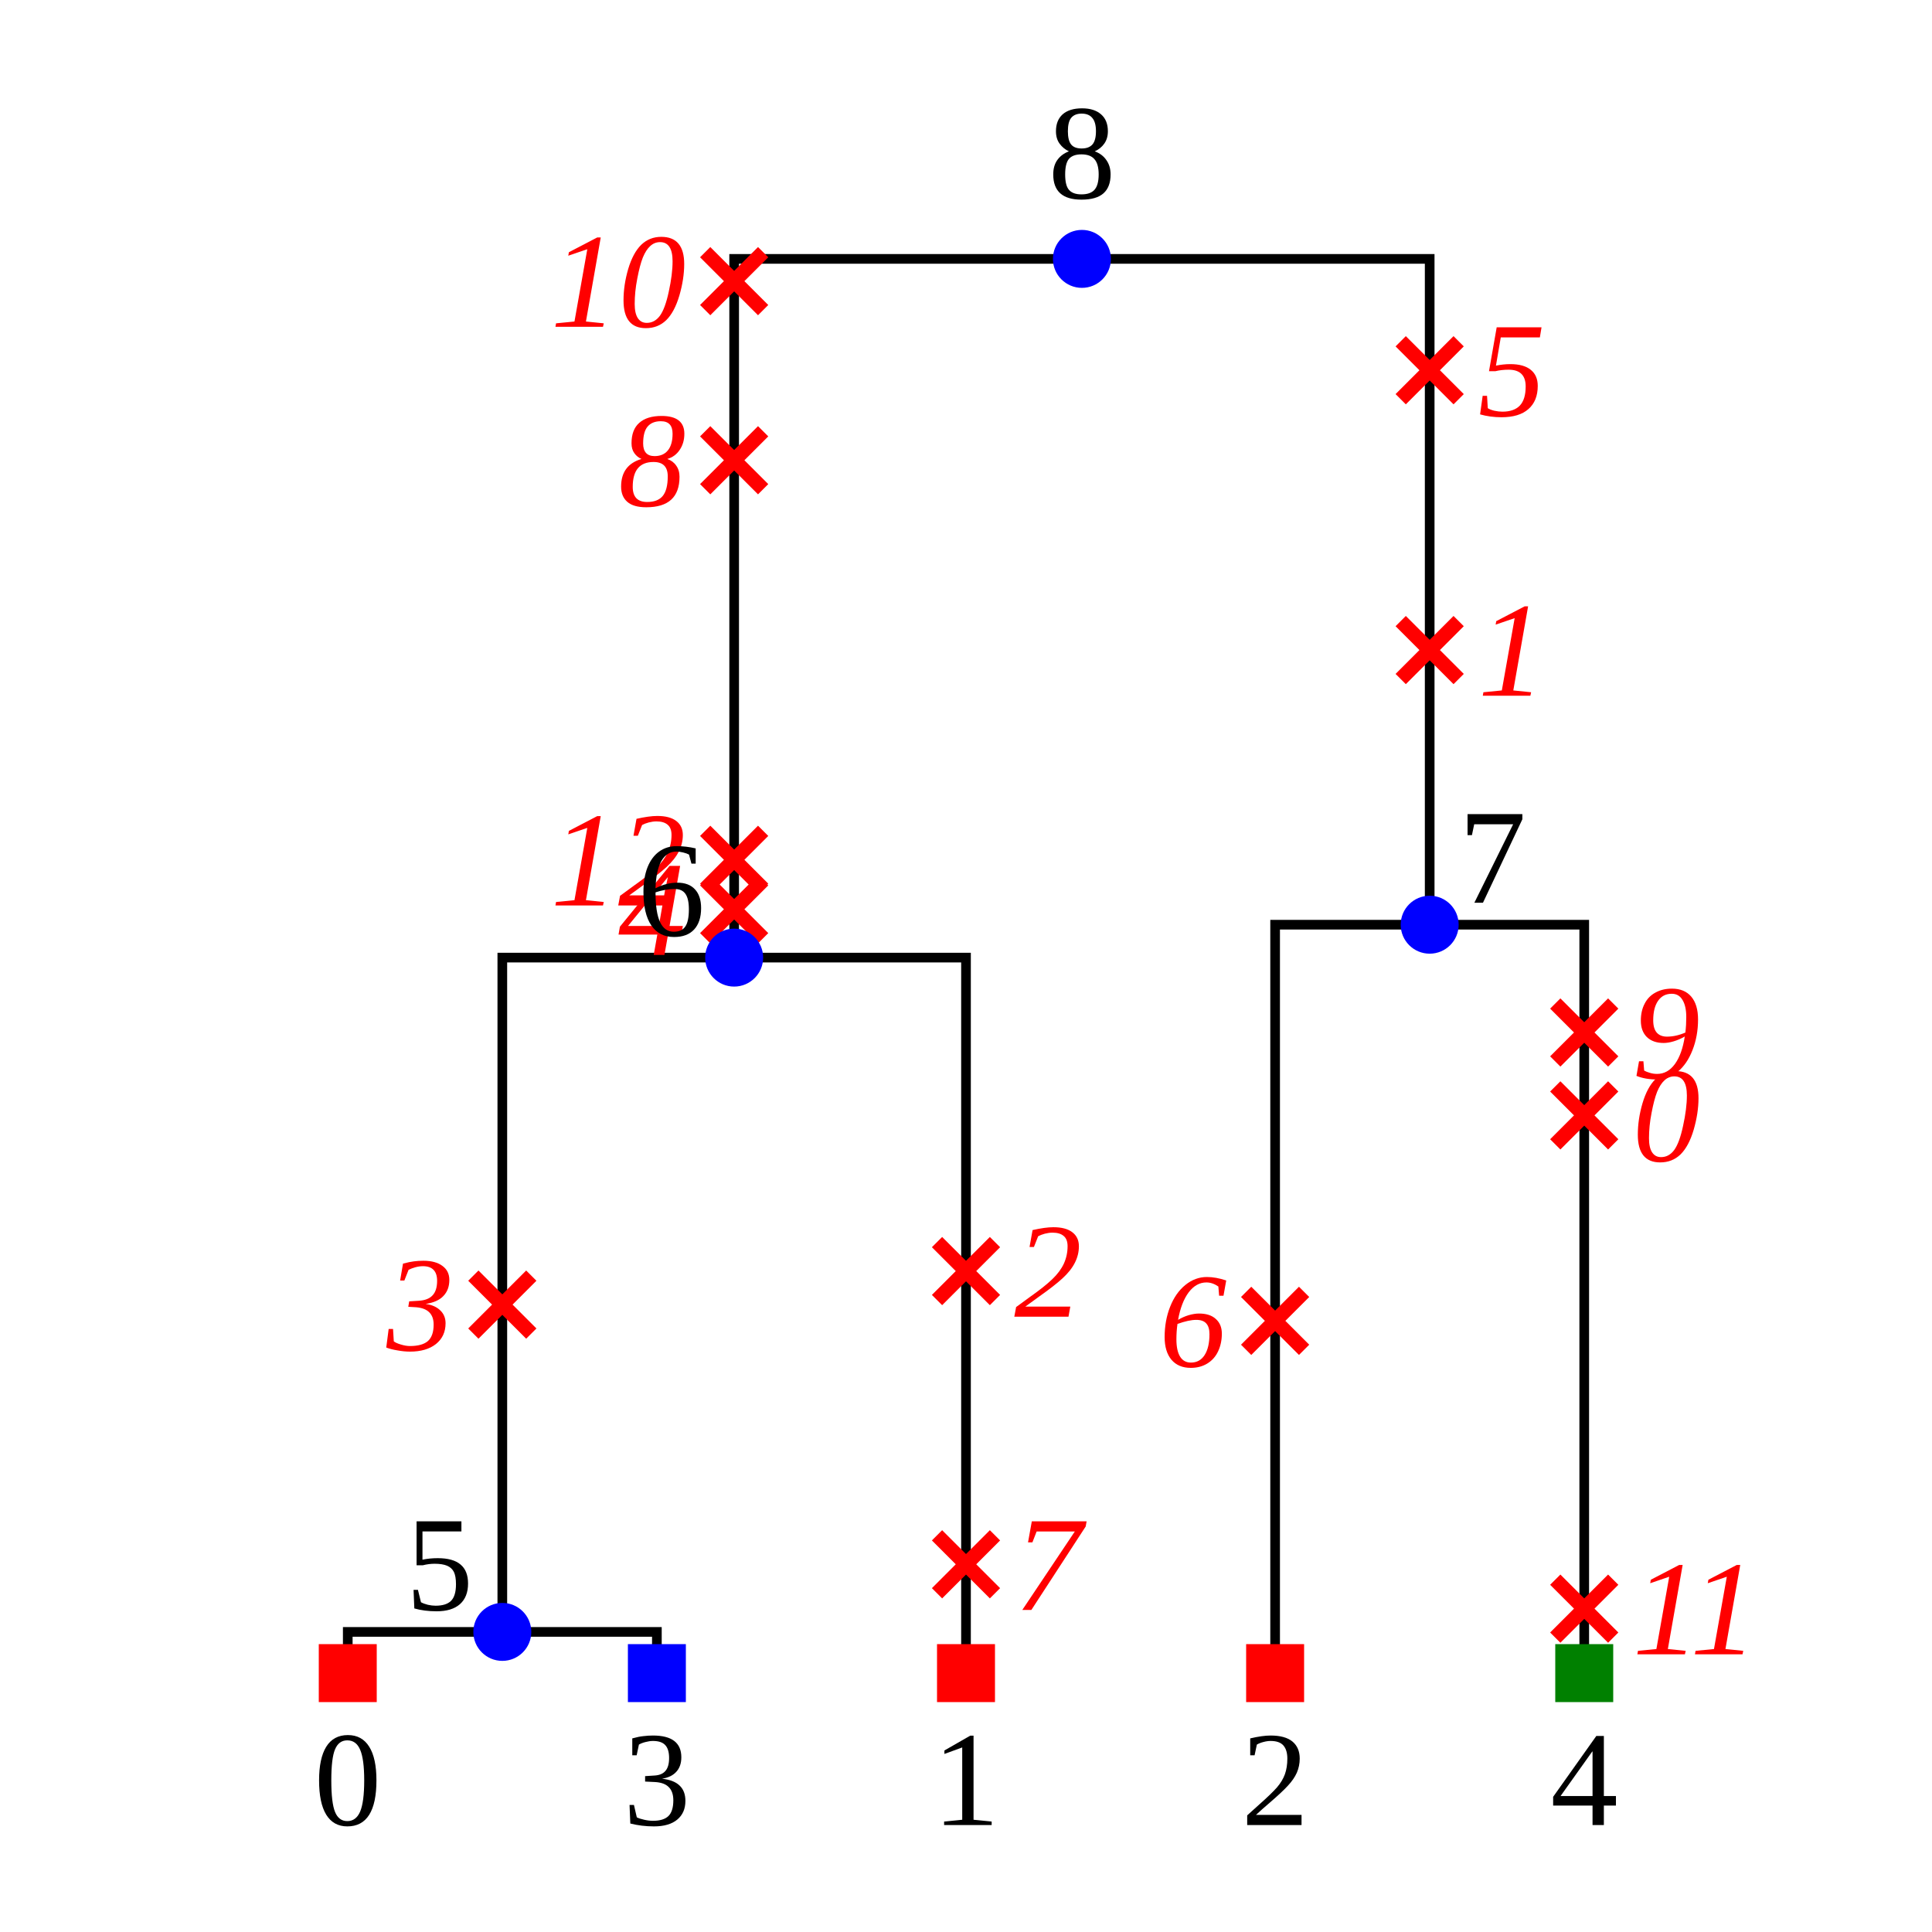
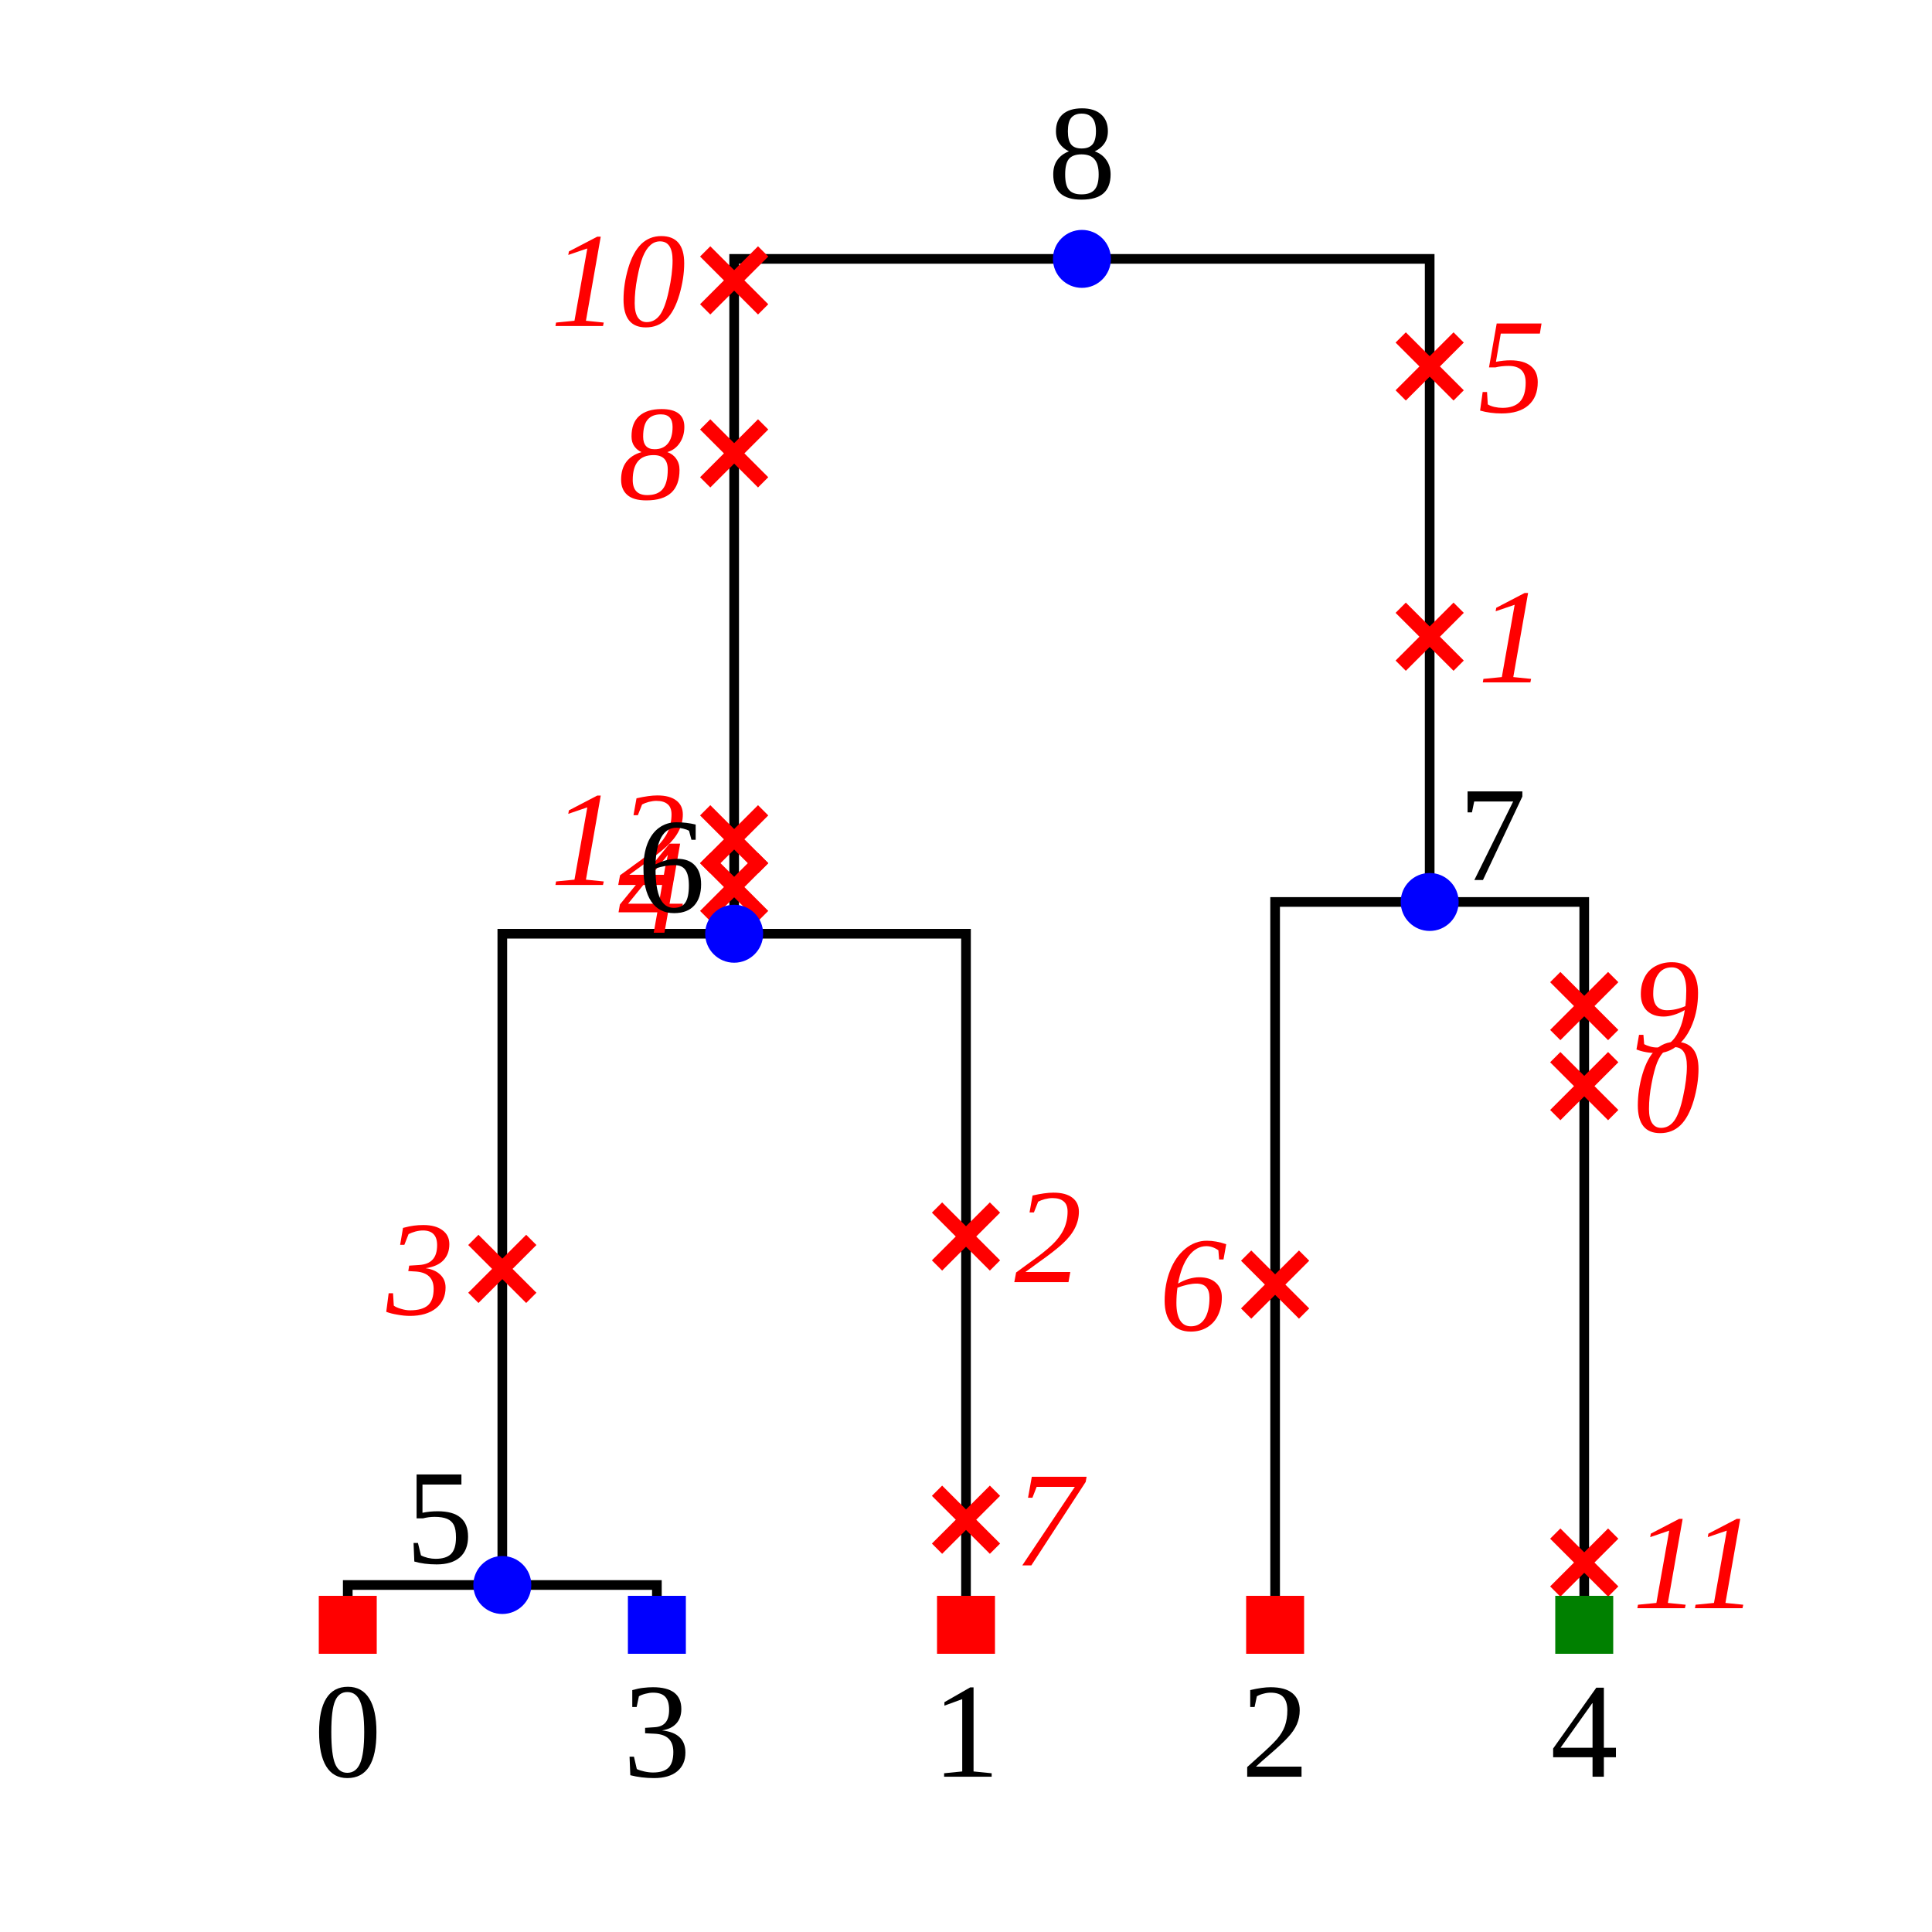
<svg xmlns="http://www.w3.org/2000/svg" baseProfile="full" height="200" version="1.1" width="200">
  <defs>
-     <style type="text/css">.tree-sequence .background path {fill: #808080; fill-opacity:0}.tree-sequence .background path:nth-child(odd) {fill-opacity:.1}.axes {font-size: 14px}.x-axis .tick .lab {font-weight: bold}.axes, .tree {font-size: 14px; text-anchor:middle}.y-axis line.grid {stroke: #FAFAFA}.y-axis &gt; .lab text {transform: translateX(0.8em) rotate(-90deg)}.x-axis .tick g {transform: translateY(0.9em)}.x-axis &gt; .lab text {transform: translateY(-0.8em)}.axes line, .edge {stroke:black; fill:none}.node &gt; .sym {fill: black; stroke: none}.site &gt; .sym {stroke: black}.mut text {fill: red; font-style: italic}.mut line {fill: none; stroke: none}.mut .sym {fill: none; stroke: red}.node .mut .sym {stroke-width: 1.5px}.tree text, .tree-sequence text {dominant-baseline: central}.plotbox .lab.lft {text-anchor: end}.plotbox .lab.rgt {text-anchor: start}</style>
+     <style type="text/css">.background path {fill: #808080; fill-opacity:0}.background path:nth-child(odd) {fill-opacity:.1}.axes {font-size: 14px}.x-axis .tick .lab {font-weight: bold}.axes, .tree {font-size: 14px; text-anchor:middle}.y-axis line.grid {stroke: #FAFAFA}.y-axis &gt; .lab text {transform: translateX(0.8em) rotate(-90deg)}.x-axis .tick g {transform: translateY(0.9em)}.x-axis &gt; .lab text {transform: translateY(-0.8em)}.axes line, .edge {stroke:black; fill:none}.node &gt; .sym {fill: black; stroke: none}.site &gt; .sym {stroke: black}.mut text {fill: red; font-style: italic}.mut.extra text {fill: hotpink}.mut line {fill: none; stroke: none}.mut .sym {fill: none; stroke: red}.mut.extra .sym {stroke: hotpink}.node .mut .sym {stroke-width: 1.5px}.tree text, .tree-sequence text {dominant-baseline: central}.plotbox .lab.lft {text-anchor: end}.plotbox .lab.rgt {text-anchor: start}</style>
  </defs>
  <g class="tree t0">
    <g class="plotbox">
      <g class="node n8 p1 root" transform="translate(112 26.8)">
-         <g class="a8 m10 m12 m4 m8 node n6 p1 s10 s12 s4 s8" transform="translate(-36 72.3309)">
-           <g class="a6 leaf m2 m7 node n1 p0 s2 s7 sample" transform="translate(24 74.0691)">
-             <path class="edge" d="M 0 0 V -74.069 H -24" />
-             <g class="mut m2 s2" transform="translate(0 -41.6203)">
-               <line x1="0" x2="0" y1="0" y2="41.62" />
+         <g class="a8 m10 m12 m4 m8 node n6 p1 s10 s12 s4 s8" transform="translate(-36 69.8606)">
+           <g class="a6 leaf m2 m7 node n1 p0 s2 s7 sample" transform="translate(24 71.5394)">
+             <path class="edge" d="M 0 0 V -71.539 H -24" />
+             <g class="mut m2 s2" transform="translate(0 -40.1989)">
+               <line x1="0" x2="0" y1="0" y2="40.199" />
              <path class="sym" d="M -3,-3 l 6,6 M -3,3 l 6,-6" style="fill:red;" />
              <text class="lab rgt" transform="translate(5 0)">2</text>
            </g>
-             <g class="mut m7 s7" transform="translate(0 -11.2643)">
-               <line x1="0" x2="0" y1="0" y2="11.264" />
+             <g class="mut m7 s7" transform="translate(0 -10.8796)">
+               <line x1="0" x2="0" y1="0" y2="10.88" />
              <path class="sym" d="M -3,-3 l 6,6 M -3,3 l 6,-6" style="fill:green;" />
              <text class="lab rgt" transform="translate(5 0)">7</text>
            </g>
            <rect class="sym" height="6" style="fill:red;" width="6" x="-3" y="-3" />
            <text class="lab" transform="translate(0 11)">1</text>
          </g>
-           <g class="a6 m3 node n5 p1 s3" transform="translate(-24 69.8028)">
-             <g class="a5 leaf node n0 p0 sample" transform="translate(-16 4.26626)">
-               <path class="edge" d="M 0 0 V -4.266 H 16" />
+           <g class="a6 m3 node n5 p1 s3" transform="translate(-24 67.4189)">
+             <g class="a5 leaf node n0 p0 sample" transform="translate(-16 4.12056)">
+               <path class="edge" d="M 0 0 V -4.121 H 16" />
              <rect class="sym" height="6" style="fill:red;" width="6" x="-3" y="-3" />
              <text class="lab" transform="translate(0 11)">0</text>
            </g>
-             <g class="a5 leaf node n3 p1 sample" transform="translate(16 4.26626)">
-               <path class="edge" d="M 0 0 V -4.266 H -16" />
+             <g class="a5 leaf node n3 p1 sample" transform="translate(16 4.12056)">
+               <path class="edge" d="M 0 0 V -4.121 H -16" />
              <rect class="sym" height="6" style="fill:blue;" width="6" x="-3" y="-3" />
              <text class="lab" transform="translate(0 11)">3</text>
            </g>
-             <path class="edge" d="M 0 0 V -69.803 H 24" />
-             <g class="mut m3 s3" transform="translate(0 -33.8819)">
-               <line x1="0" x2="0" y1="0" y2="33.882" />
+             <path class="edge" d="M 0 0 V -67.419 H 24" />
+             <g class="mut m3 s3" transform="translate(0 -32.7248)">
+               <line x1="0" x2="0" y1="0" y2="32.725" />
              <path class="sym" d="M -3,-3 l 6,6 M -3,3 l 6,-6" style="fill:blue;" />
              <text class="lab lft" transform="translate(-5 0)">3</text>
            </g>
            <circle class="sym" cx="0" cy="0" r="3" style="fill:blue;" />
            <text class="lab lft" transform="translate(-3 -7.0)">5</text>
          </g>
-           <path class="edge" d="M 0 0 V -72.331 H 36" />
-           <g class="mut m10 s10" transform="translate(0 -70.0271)">
-             <line x1="0" x2="0" y1="0" y2="70.027" />
+           <path class="edge" d="M 0 0 V -69.861 H 36" />
+           <g class="mut m10 s10" transform="translate(0 -67.6355)">
+             <line x1="0" x2="0" y1="0" y2="67.635" />
            <path class="sym" d="M -3,-3 l 6,6 M -3,3 l 6,-6" style="fill:blue;" />
            <text class="lab lft" transform="translate(-5 0)">10</text>
          </g>
-           <g class="mut m8 s8" transform="translate(0 -51.4861)">
-             <line x1="0" x2="0" y1="0" y2="51.486" />
+           <g class="mut m8 s8" transform="translate(0 -49.7277)">
+             <line x1="0" x2="0" y1="0" y2="49.728" />
            <path class="sym" d="M -3,-3 l 6,6 M -3,3 l 6,-6" style="fill:blue;" />
            <text class="lab lft" transform="translate(-5 0)">8</text>
          </g>
-           <g class="mut m12 s12" transform="translate(0 -10.1241)">
-             <line x1="0" x2="0" y1="0" y2="10.124" />
+           <g class="mut m12 s12" transform="translate(0 -9.7783)">
+             <line x1="0" x2="0" y1="0" y2="9.778" />
            <path class="sym" d="M -3,-3 l 6,6 M -3,3 l 6,-6" style="fill:blue;" />
            <text class="lab lft" transform="translate(-5 0)">12</text>
          </g>
-           <g class="mut m4 s4" transform="translate(0 -5.00361)">
-             <line x1="0" x2="0" y1="0" y2="5.004" />
+           <g class="mut m4 s4" transform="translate(0 -4.83272)">
+             <line x1="0" x2="0" y1="0" y2="4.833" />
            <path class="sym" d="M -3,-3 l 6,6 M -3,3 l 6,-6" style="fill:blue;" />
            <text class="lab lft" transform="translate(-5 0)">4</text>
          </g>
          <circle class="sym" cx="0" cy="0" r="3" style="fill:blue;" />
          <text class="lab lft" transform="translate(-3 -7.0)">6</text>
        </g>
-         <g class="a8 m1 m5 node n7 p1 s1 s5" transform="translate(36 68.9251)">
-           <g class="a7 leaf m6 node n2 p0 s6 sample" transform="translate(-16 77.4749)">
-             <path class="edge" d="M 0 0 V -77.475 H 16" />
-             <g class="mut m6 s6" transform="translate(0 -36.4662)">
-               <line x1="0" x2="0" y1="0" y2="36.466" />
+         <g class="a8 m1 m5 node n7 p1 s1 s5" transform="translate(36 66.5711)">
+           <g class="a7 leaf m6 node n2 p0 s6 sample" transform="translate(-16 74.8289)">
+             <path class="edge" d="M 0 0 V -74.829 H 16" />
+             <g class="mut m6 s6" transform="translate(0 -35.2208)">
+               <line x1="0" x2="0" y1="0" y2="35.221" />
              <path class="sym" d="M -3,-3 l 6,6 M -3,3 l 6,-6" style="fill:red;" />
              <text class="lab lft" transform="translate(-5 0)">6</text>
            </g>
            <rect class="sym" height="6" style="fill:red;" width="6" x="-3" y="-3" />
            <text class="lab" transform="translate(0 11)">2</text>
          </g>
-           <g class="a7 leaf m0 m11 m9 node n4 p2 s0 s11 s9 sample" transform="translate(16 77.4749)">
-             <path class="edge" d="M 0 0 V -77.475 H -16" />
-             <g class="mut m9 s9" transform="translate(0 -66.3179)">
-               <line x1="0" x2="0" y1="0" y2="66.318" />
+           <g class="a7 leaf m0 m11 m9 node n4 p2 s0 s11 s9 sample" transform="translate(16 74.8289)">
+             <path class="edge" d="M 0 0 V -74.829 H -16" />
+             <g class="mut m9 s9" transform="translate(0 -64.0529)">
+               <line x1="0" x2="0" y1="0" y2="64.053" />
              <path class="sym" d="M -3,-3 l 6,6 M -3,3 l 6,-6" style="fill:green;" />
              <text class="lab rgt" transform="translate(5 0)">9</text>
            </g>
-             <g class="mut m0 s0" transform="translate(0 -57.7357)">
-               <line x1="0" x2="0" y1="0" y2="57.736" />
+             <g class="mut m0 s0" transform="translate(0 -55.7639)">
+               <line x1="0" x2="0" y1="0" y2="55.764" />
              <path class="sym" d="M -3,-3 l 6,6 M -3,3 l 6,-6" style="fill:green;" />
              <text class="lab rgt" transform="translate(5 0)">0</text>
            </g>
-             <g class="mut m11 s11" transform="translate(0 -6.67279)">
-               <line x1="0" x2="0" y1="0" y2="6.673" />
+             <g class="mut m11 s11" transform="translate(0 -6.44489)">
+               <line x1="0" x2="0" y1="0" y2="6.445" />
              <path class="sym" d="M -3,-3 l 6,6 M -3,3 l 6,-6" style="fill:green;" />
              <text class="lab rgt" transform="translate(5 0)">11</text>
            </g>
            <rect class="sym" height="6" style="fill:green;" width="6" x="-3" y="-3" />
            <text class="lab" transform="translate(0 11)">4</text>
          </g>
-           <path class="edge" d="M 0 0 V -68.925 H -36" />
-           <g class="mut m5 s5" transform="translate(0 -57.3988)">
-             <line x1="0" x2="0" y1="0" y2="57.399" />
+           <path class="edge" d="M 0 0 V -66.571 H -36" />
+           <g class="mut m5 s5" transform="translate(0 -55.4384)">
+             <line x1="0" x2="0" y1="0" y2="55.438" />
            <path class="sym" d="M -3,-3 l 6,6 M -3,3 l 6,-6" style="fill:red;" />
            <text class="lab rgt" transform="translate(5 0)">5</text>
          </g>
-           <g class="mut m1 s1" transform="translate(0 -28.4309)">
-             <line x1="0" x2="0" y1="0" y2="28.431" />
+           <g class="mut m1 s1" transform="translate(0 -27.4599)">
+             <line x1="0" x2="0" y1="0" y2="27.46" />
            <path class="sym" d="M -3,-3 l 6,6 M -3,3 l 6,-6" style="fill:red;" />
            <text class="lab rgt" transform="translate(5 0)">1</text>
          </g>
          <circle class="sym" cx="0" cy="0" r="3" style="fill:blue;" />
          <text class="lab rgt" transform="translate(3 -7.0)">7</text>
        </g>
        <circle class="sym" cx="0" cy="0" r="3" style="fill:blue;" />
        <text class="lab" transform="translate(0 -11)">8</text>
      </g>
    </g>
  </g>
</svg>
